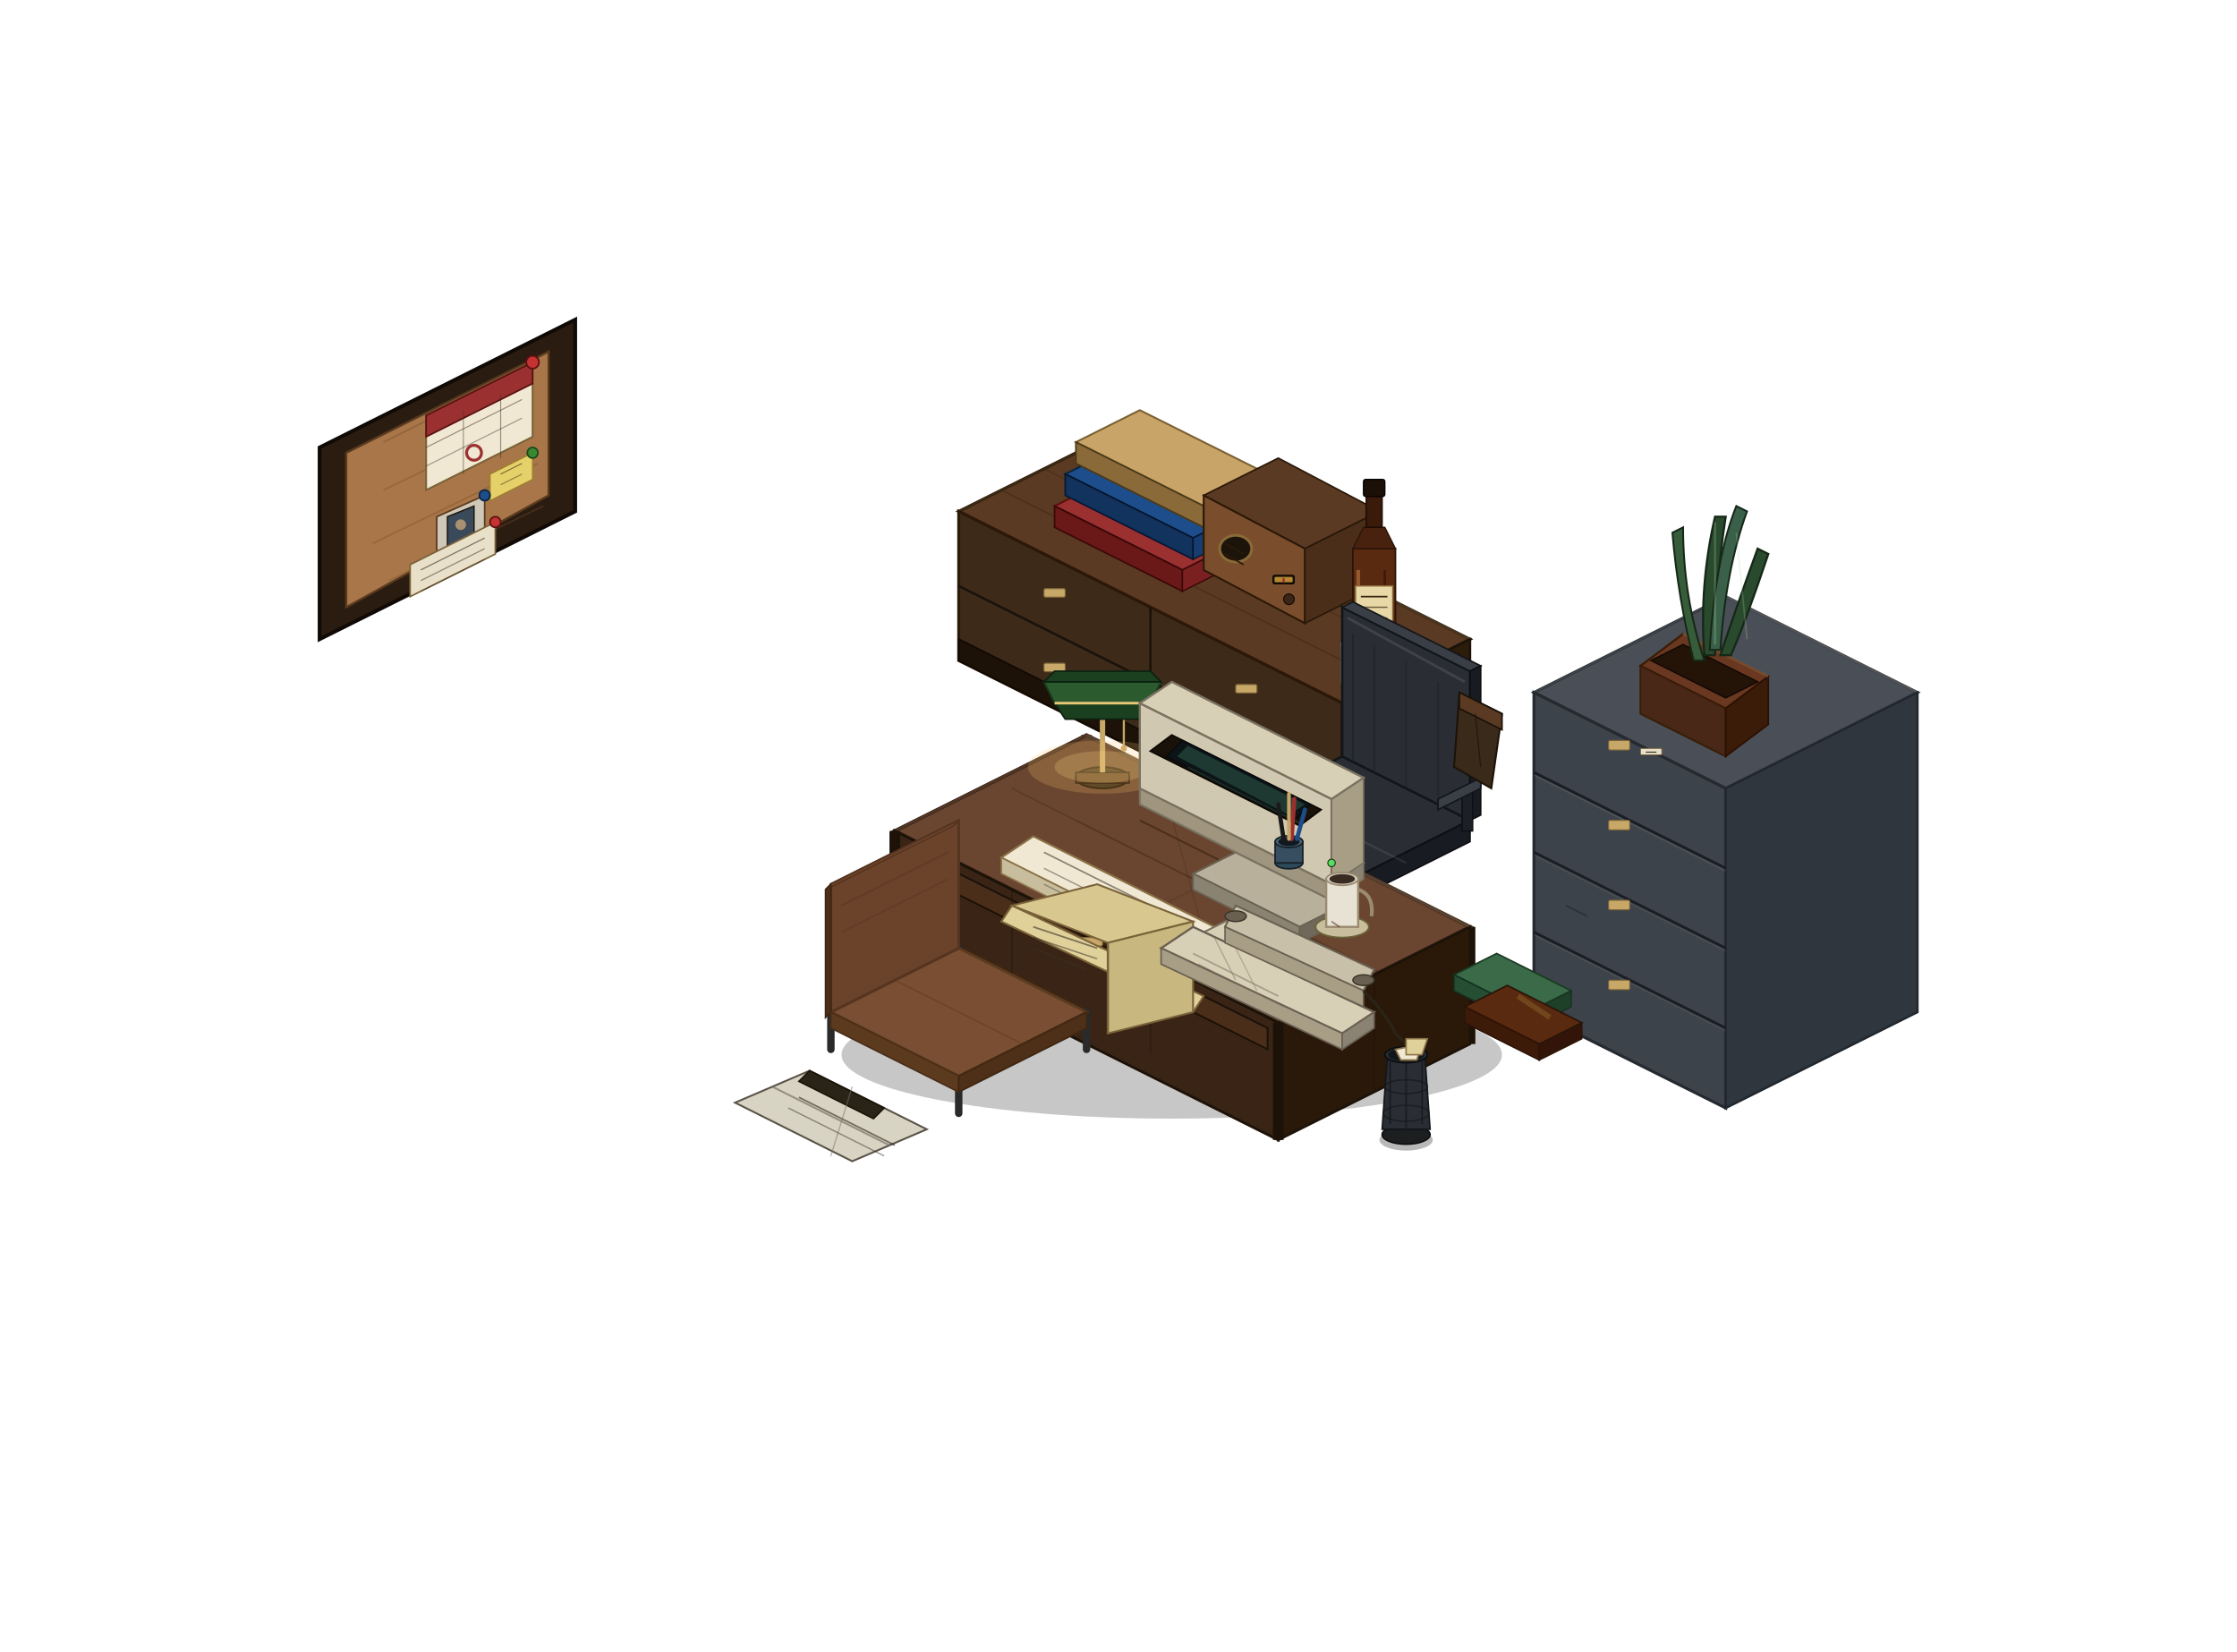
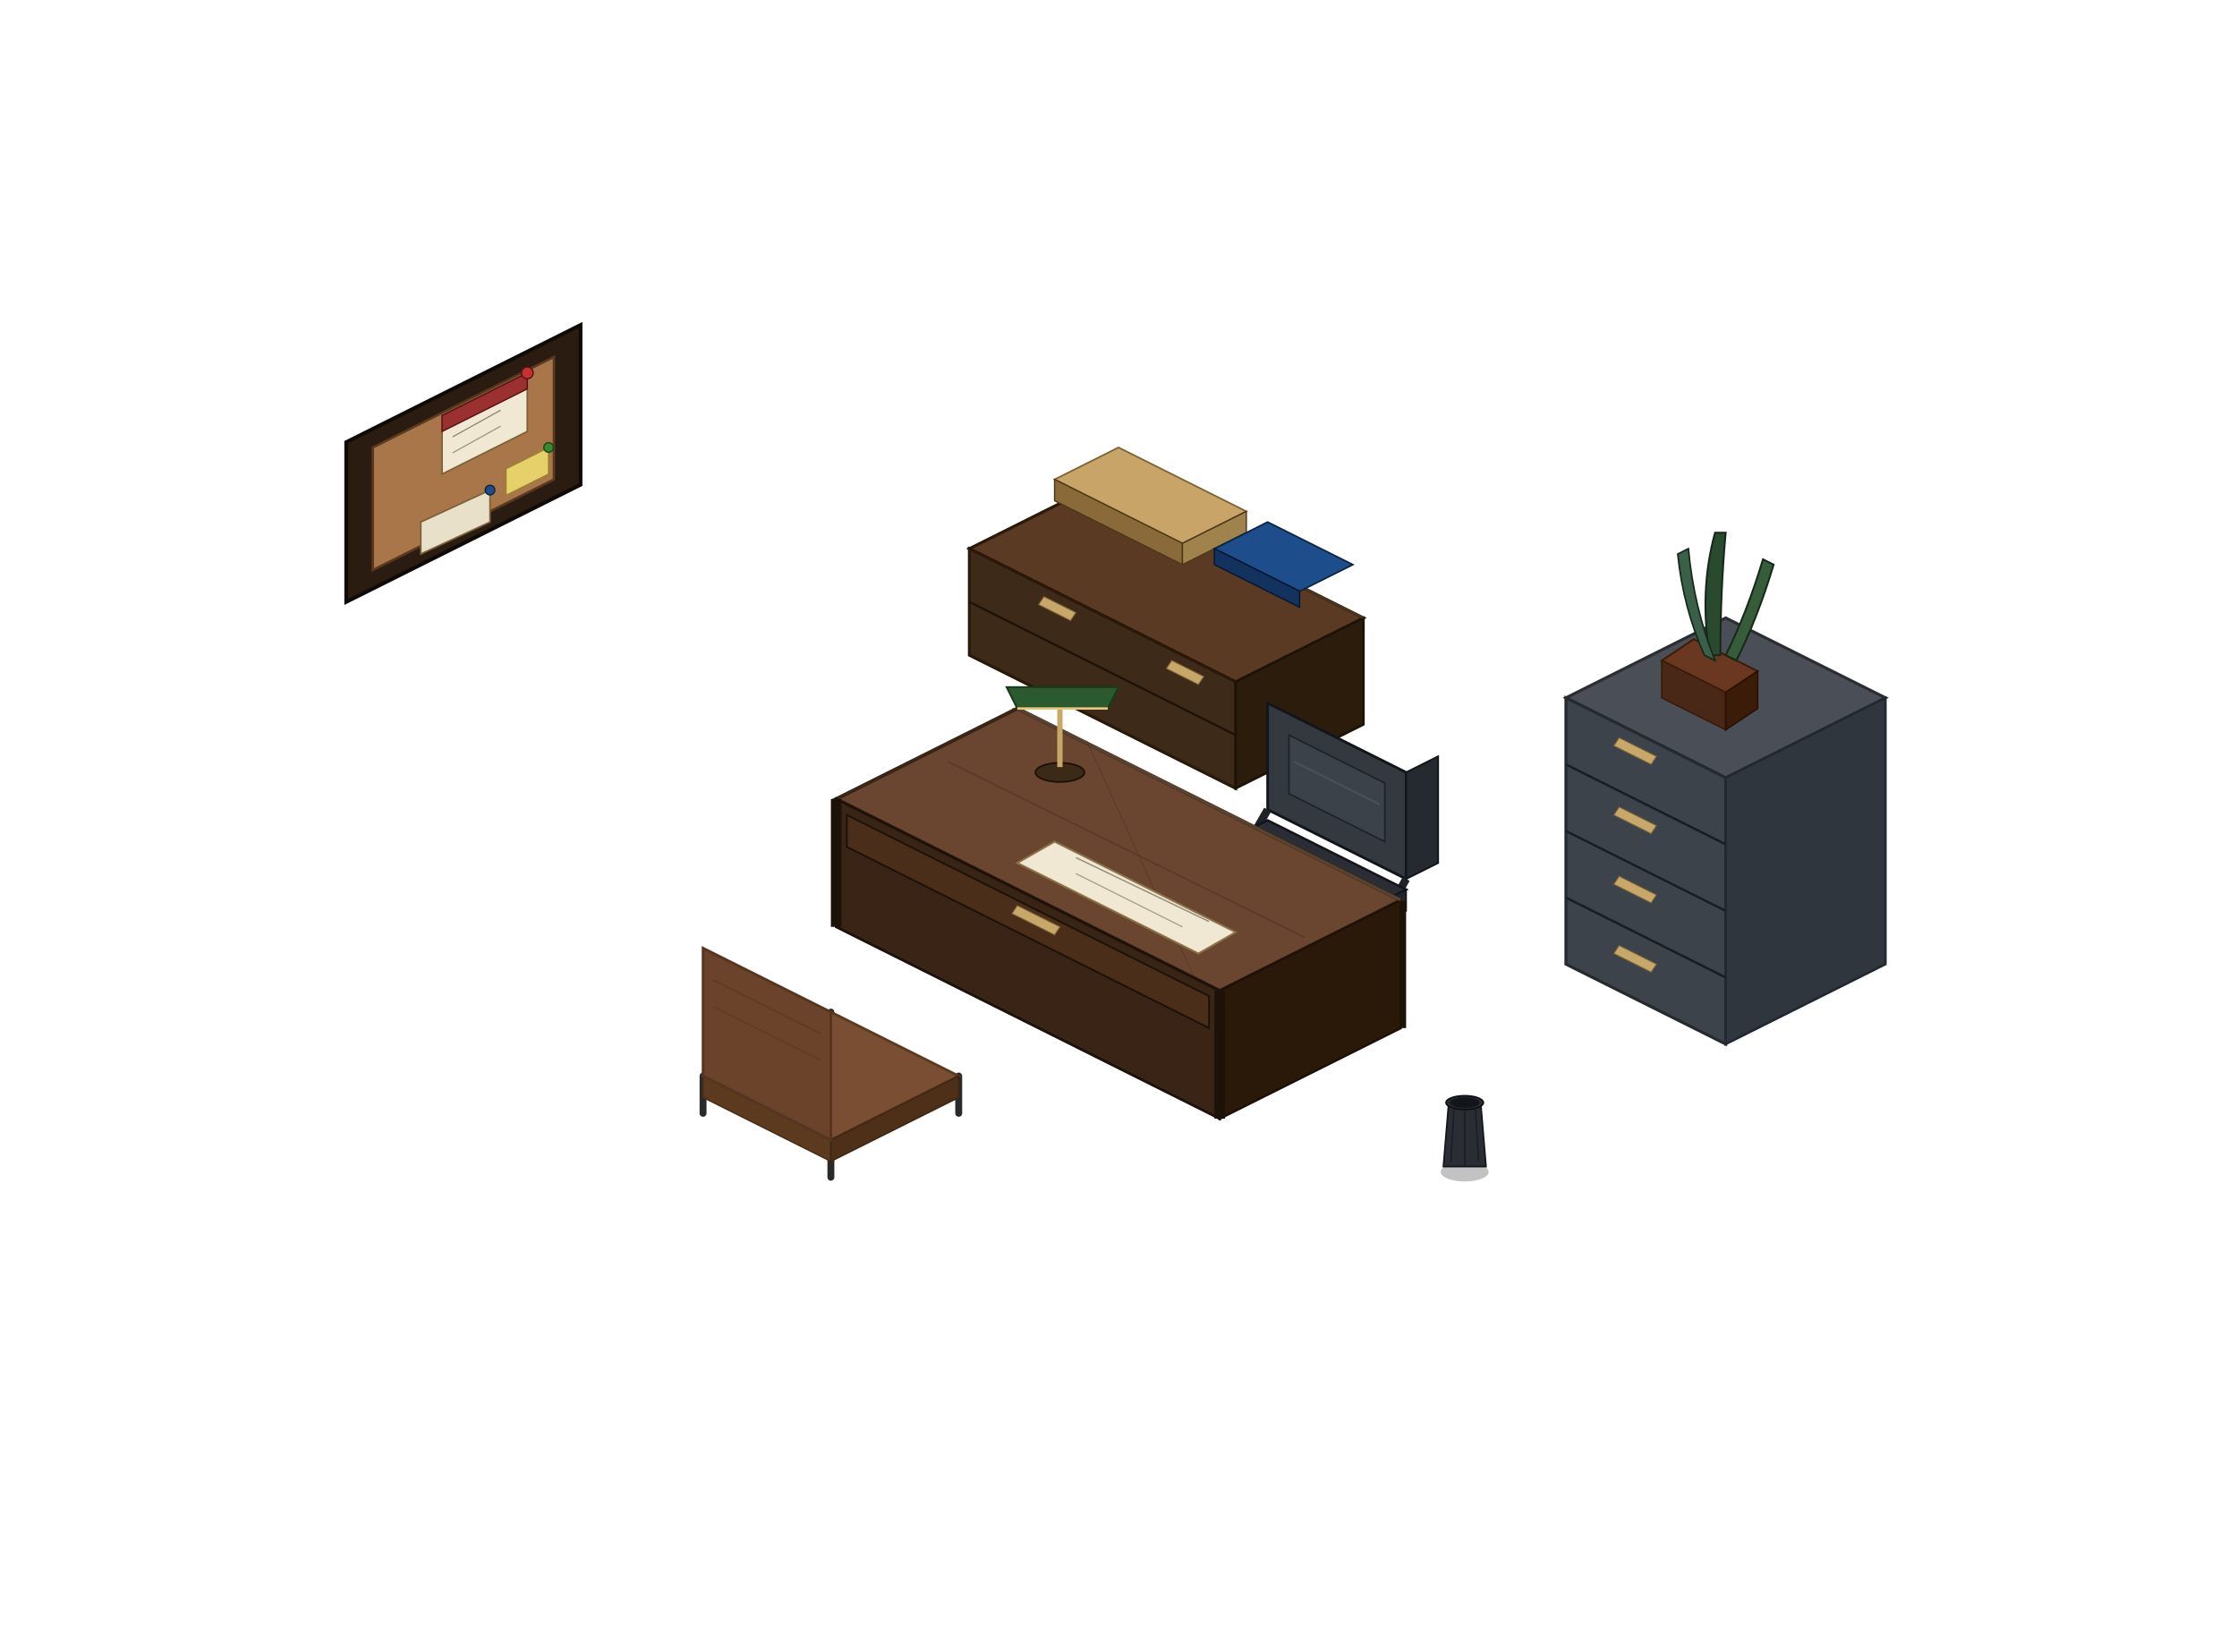
<svg xmlns="http://www.w3.org/2000/svg" viewBox="20 0 420 310">
-   <polygon points="128,60 80,84 80,120 128,96" fill="#2a1c10" stroke="#100a06" stroke-width="0.7" />
-   <polygon points="123,66 85,85 85,114 123,93" fill="#a87648" stroke="#5a3a1e" stroke-width="0.4" />
-   <line x1="116" y1="71" x2="92" y2="83" stroke="#7a4f2a" stroke-width="0.3" opacity="0.45" />
-   <line x1="119" y1="79" x2="92" y2="92" stroke="#7a4f2a" stroke-width="0.3" opacity="0.4" />
-   <line x1="121" y1="87" x2="90" y2="102" stroke="#7a4f2a" stroke-width="0.3" opacity="0.4" />
-   <line x1="122" y1="95" x2="93" y2="109" stroke="#7a4f2a" stroke-width="0.3" opacity="0.35" />
-   <polygon points="120,68 100,78 100,92 120,82" fill="#f0e8d2" stroke="#7a6238" stroke-width="0.35" />
-   <polygon points="120,68 100,78 100,82 120,72" fill="#9a3030" stroke="#5a1010" stroke-width="0.3" />
-   <line x1="114" y1="74" x2="114" y2="86" stroke="#3a3026" stroke-width="0.2" opacity="0.5" />
-   <line x1="107" y1="77" x2="107" y2="89" stroke="#3a3026" stroke-width="0.2" opacity="0.45" />
-   <line x1="118" y1="75" x2="100" y2="84" stroke="#3a3026" stroke-width="0.2" opacity="0.5" />
-   <line x1="118" y1="78.5" x2="100" y2="87.5" stroke="#3a3026" stroke-width="0.2" opacity="0.45" />
-   <circle cx="109" cy="85" r="1.4" fill="none" stroke="#9a3030" stroke-width="0.55" />
-   <polygon points="120,85 112,89 112,94 120,90" fill="#e6d069" stroke="#9a8030" stroke-width="0.25" />
-   <line x1="118" y1="87" x2="114" y2="89" stroke="#3a2c10" stroke-width="0.2" opacity="0.6" />
-   <line x1="118" y1="89" x2="114" y2="91" stroke="#3a2c10" stroke-width="0.2" opacity="0.5" />
-   <polygon points="111,93 102,97 102,107 111,103" fill="#cfc8b8" stroke="#5a3a1e" stroke-width="0.3" />
-   <polygon points="109,95 104,97 104,105 109,103" fill="#3a4a5a" stroke="#1c140a" stroke-width="0.25" />
-   <circle cx="106.5" cy="98.5" r="1.0" fill="#a89070" />
-   <polygon points="113,98 97,106 97,112 113,104" fill="#e8e0c8" stroke="#7a6238" stroke-width="0.3" />
-   <line x1="111" y1="101" x2="99" y2="107" stroke="#3a3026" stroke-width="0.22" opacity="0.6" />
-   <line x1="111" y1="103" x2="99" y2="109" stroke="#3a3026" stroke-width="0.22" opacity="0.5" />
-   <line x1="111" y1="105" x2="99" y2="111" stroke="#3a3026" stroke-width="0.22" opacity="0.45" />
-   <circle cx="120" cy="68" r="1.2" fill="#c43232" stroke="#5a1010" stroke-width="0.3" />
-   <circle cx="120" cy="85" r="1.0" fill="#3a8830" stroke="#1a4818" stroke-width="0.3" />
-   <circle cx="111" cy="93" r="1.0" fill="#1d4d8a" stroke="#0a2440" stroke-width="0.3" />
-   <circle cx="113" cy="98" r="1.0" fill="#c43232" stroke="#5a1010" stroke-width="0.3" />
-   <polygon points="224,84 296,120 272,132 200,96" fill="#5a3a22" stroke="#2a1808" stroke-width="0.55" />
-   <line x1="224" y1="84" x2="296" y2="120" stroke="rgba(255,228,180,0.14)" stroke-width="0.5" />
-   <line x1="224" y1="84" x2="200" y2="96" stroke="rgba(255,228,180,0.08)" stroke-width="0.4" />
-   <line x1="208" y1="92" x2="280" y2="128" stroke="#2a1808" stroke-width="0.3" opacity="0.3" />
-   <line x1="216" y1="88" x2="288" y2="124" stroke="#2a1808" stroke-width="0.25" opacity="0.25" />
-   <polygon points="200,96 272,132 272,160 200,124" fill="#3e2a18" stroke="#2a1808" stroke-width="0.55" />
-   <polygon points="272,132 296,120 296,148 272,160" fill="#2c1c0c" stroke="#1c1208" stroke-width="0.45" />
-   <line x1="236" y1="114" x2="236" y2="142" stroke="#1c1208" stroke-width="0.45" />
-   <line x1="200" y1="110" x2="272" y2="146" stroke="#1c1208" stroke-width="0.45" />
-   <rect x="216" y="110.5" width="4" height="1.6" rx="0.3" fill="#c8a868" stroke="#7a6238" stroke-width="0.2" />
-   <rect x="252" y="128.5" width="4" height="1.6" rx="0.3" fill="#c8a868" stroke="#7a6238" stroke-width="0.2" />
-   <rect x="216" y="124.5" width="4" height="1.6" rx="0.3" fill="#c8a868" stroke="#7a6238" stroke-width="0.2" />
-   <rect x="252" y="142.5" width="4" height="1.6" rx="0.3" fill="#c8a868" stroke="#7a6238" stroke-width="0.2" />
-   <polygon points="200,120 272,156 272,160 200,124" fill="#1c1208" stroke="#120a04" stroke-width="0.35" />
-   <polygon points="230,89 254,101 242,107 218,95" fill="#9a3030" stroke="#5a1010" stroke-width="0.35" />
-   <polygon points="218,95 242,107 242,111 218,99" fill="#6a1818" stroke="#3a0808" stroke-width="0.3" />
-   <polygon points="242,107 254,101 254,105 242,111" fill="#7a2020" stroke="#3a0808" stroke-width="0.25" />
-   <line x1="230" y1="89" x2="254" y2="101" stroke="rgba(255,220,200,0.15)" stroke-width="0.4" />
-   <polygon points="232,83 256,95 244,101 220,89" fill="#1d4d8a" stroke="#0a2440" stroke-width="0.35" />
-   <polygon points="220,89 244,101 244,105 220,93" fill="#12335e" stroke="#061630" stroke-width="0.3" />
-   <polygon points="244,101 256,95 256,99 244,105" fill="#163d70" stroke="#061630" stroke-width="0.25" />
-   <polygon points="234,77 258,89 246,95 222,83" fill="#c8a468" stroke="#7a6030" stroke-width="0.35" />
-   <polygon points="222,83 246,95 246,99 222,87" fill="#8a6a38" stroke="#4a3818" stroke-width="0.3" />
-   <polygon points="246,95 258,89 258,93 246,99" fill="#a0824c" stroke="#4a3818" stroke-width="0.25" />
-   <polygon points="260,86 279,96 265,103 246,93" fill="#5a3a22" stroke="#2a1808" stroke-width="0.3" />
-   <polygon points="246,93 265,103 265,117 246,107" fill="#7a4e2c" stroke="#2a1808" stroke-width="0.35" />
-   <polygon points="265,103 279,96 279,110 265,117" fill="#4a2e1a" stroke="#2a1808" stroke-width="0.3" />
-   <ellipse cx="252" cy="103" rx="3" ry="2.5" fill="#1c140a" stroke="#8a6a38" stroke-width="0.5" />
-   <line x1="250" y1="102" x2="253.5" y2="104" stroke="#2a1808" stroke-width="0.3" />
-   <line x1="250" y1="104" x2="253.5" y2="106" stroke="#2a1808" stroke-width="0.3" />
-   <rect x="259" y="108" width="4" height="1.6" rx="0.3" fill="#1a1408" stroke="#0a0604" stroke-width="0.2" />
-   <rect x="259.3" y="108.3" width="3.4" height="1" rx="0.2" fill="#e8b040" opacity="0.75" />
-   <line x1="261" y1="108.5" x2="261" y2="109.4" stroke="#9a3030" stroke-width="0.4" />
-   <circle cx="262" cy="112.5" r="1" fill="#3a2618" stroke="#140a04" stroke-width="0.2" />
-   <ellipse cx="278" cy="123" rx="4" ry="2" fill="#3a1a08" stroke="#1c0c04" stroke-width="0.3" />
-   <polygon points="274,103 282,103 282,123 274,123" fill="#5a2a10" stroke="#2a1408" stroke-width="0.3" />
-   <line x1="275" y1="107" x2="275" y2="121" stroke="rgba(255,180,100,0.35)" stroke-width="0.7" />
-   <line x1="280" y1="107" x2="280" y2="121" stroke="rgba(40,10,4,0.5)" stroke-width="0.5" />
-   <polygon points="274,103 282,103 280,99 276,99" fill="#48220e" stroke="#2a1408" stroke-width="0.25" />
-   <rect x="276.5" y="93" width="3" height="6" fill="#3a1a08" stroke="#1c0c04" stroke-width="0.25" />
-   <rect x="276" y="90" width="4" height="3.2" rx="0.4" fill="#1a1008" stroke="#080402" stroke-width="0.25" />
-   <polygon points="274.5,110 281.5,110 281.5,118 274.5,118" fill="#e8d8a8" stroke="#8a6a38" stroke-width="0.25" />
-   <line x1="275.5" y1="112" x2="280.5" y2="112" stroke="#3a2610" stroke-width="0.3" />
-   <line x1="275.5" y1="114" x2="280.5" y2="114" stroke="#3a2610" stroke-width="0.25" opacity="0.7" />
-   <line x1="275.5" y1="116" x2="280.5" y2="116" stroke="#3a2610" stroke-width="0.25" opacity="0.5" />
-   <ellipse cx="274" cy="128" rx="2.2" ry="1.1" fill="rgba(150,170,180,0.22)" stroke="#5a6068" stroke-width="0.3" />
-   <rect x="271.8" y="121" width="4.4" height="7" fill="rgba(180,195,205,0.18)" stroke="#5a6068" stroke-width="0.3" />
-   <ellipse cx="274" cy="121" rx="2.2" ry="1.1" fill="rgba(200,215,225,0.28)" stroke="#7a8088" stroke-width="0.3" />
-   <ellipse cx="274" cy="124.5" rx="2" ry="1" fill="rgba(180,100,40,0.55)" />
-   <polygon points="344,112 380,130 344,148 308,130" fill="#4a4f57" stroke="#2a2e34" stroke-width="0.55" />
-   <line x1="344" y1="112" x2="380" y2="130" stroke="rgba(255,255,255,0.18)" stroke-width="0.45" />
-   <line x1="344" y1="112" x2="308" y2="130" stroke="rgba(255,255,255,0.1)" stroke-width="0.35" />
-   <polygon points="308,130 344,148 344,208 308,190" fill="#3c434b" stroke="#252a30" stroke-width="0.55" />
-   <polygon points="344,148 380,130 380,190 344,208" fill="#30363e" stroke="#222830" stroke-width="0.45" />
-   <line x1="308" y1="145" x2="344" y2="163" stroke="#1a1e24" stroke-width="0.5" />
-   <line x1="308" y1="160" x2="344" y2="178" stroke="#1a1e24" stroke-width="0.5" />
-   <line x1="308" y1="175" x2="344" y2="193" stroke="#1a1e24" stroke-width="0.5" />
-   <line x1="308" y1="145.5" x2="344" y2="163.5" stroke="rgba(255,255,255,0.08)" stroke-width="0.3" />
-   <line x1="308" y1="160.5" x2="344" y2="178.5" stroke="rgba(255,255,255,0.06)" stroke-width="0.3" />
-   <line x1="308" y1="175.5" x2="344" y2="193.5" stroke="rgba(255,255,255,0.06)" stroke-width="0.3" />
-   <rect x="322" y="139" width="4" height="1.8" rx="0.3" fill="#c8a868" stroke="#7a6238" stroke-width="0.2" />
-   <rect x="322" y="154" width="4" height="1.8" rx="0.3" fill="#c8a868" stroke="#7a6238" stroke-width="0.2" />
-   <rect x="322" y="169" width="4" height="1.8" rx="0.3" fill="#c8a868" stroke="#7a6238" stroke-width="0.2" />
-   <rect x="322" y="184" width="4" height="1.8" rx="0.3" fill="#c8a868" stroke="#7a6238" stroke-width="0.2" />
-   <rect x="328" y="140.5" width="4" height="1.2" rx="0.2" fill="#e8e0c8" stroke="#7a6238" stroke-width="0.15" />
-   <line x1="329" y1="141.2" x2="331" y2="141.2" stroke="#3a3026" stroke-width="0.2" />
-   <line x1="314" y1="170" x2="318" y2="172" stroke="#1a1e24" stroke-width="0.3" opacity="0.5" />
-   <polygon points="336,119 352,127 344,133 328,125" fill="#6a3820" stroke="#3a1c08" stroke-width="0.4" />
-   <polygon points="328,125 344,133 344,142 328,134" fill="#4a2818" stroke="#3a1c08" stroke-width="0.35" />
-   <polygon points="344,133 352,127 352,136 344,142" fill="#3a1c08" stroke="#2a1004" stroke-width="0.3" />
-   <line x1="336" y1="119" x2="352" y2="127" stroke="rgba(255,180,120,0.3)" stroke-width="0.45" />
-   <polygon points="336,121 350,128 344,131 330,124" fill="#241408" stroke="#140a04" stroke-width="0.3" />
-   <path d="M 340 123 Q 339 110 342 97 L 344 97 Q 342 110 342 123 Z" fill="#2a4a2e" stroke="#162818" stroke-width="0.4" />
-   <path d="M 338 124 Q 335 112 334 100 L 336 99 Q 336 112 340 124 Z" fill="#365c3a" stroke="#162818" stroke-width="0.35" />
-   <path d="M 343 123 Q 346 114 350 103 L 352 104 Q 348 116 345 123 Z" fill="#2a4a2e" stroke="#162818" stroke-width="0.4" />
-   <path d="M 341 122 Q 342 105 346 95 L 348 96 Q 344 107 343 122 Z" fill="#3a604a" stroke="#162818" stroke-width="0.35" />
-   <line x1="342" y1="98" x2="342" y2="121" stroke="rgba(180,220,170,0.28)" stroke-width="0.35" />
-   <line x1="346" y1="100" x2="348" y2="120" stroke="rgba(180,220,170,0.22)" stroke-width="0.3" />
-   <ellipse cx="272" cy="173" rx="15" ry="5" fill="rgba(0,0,0,0.28)" />
-   <ellipse cx="272" cy="172" rx="3.2" ry="1.6" fill="#1e2228" stroke="#0c0e12" stroke-width="0.35" />
-   <polygon points="270,171 274,173 283,177 281,175" fill="#2a2e34" stroke="#12161a" stroke-width="0.3" />
-   <polygon points="274,172 274,174 273,181 271,180" fill="#2a2e34" stroke="#12161a" stroke-width="0.3" />
-   <polygon points="274,171 275,173 282,179 280,177" fill="#2a2e34" stroke="#12161a" stroke-width="0.3" />
-   <polygon points="270,172 272,174 264,179 263,177" fill="#2a2e34" stroke="#12161a" stroke-width="0.3" />
-   <polygon points="269,171 271,173 262,175 261,173" fill="#2a2e34" stroke="#12161a" stroke-width="0.3" />
-   <ellipse cx="282" cy="176" rx="1.6" ry="0.9" fill="#14181c" stroke="#080a0c" stroke-width="0.25" />
-   <ellipse cx="272" cy="181" rx="1.6" ry="0.9" fill="#14181c" stroke="#080a0c" stroke-width="0.25" />
-   <ellipse cx="281" cy="179" rx="1.6" ry="0.9" fill="#14181c" stroke="#080a0c" stroke-width="0.25" />
-   <ellipse cx="263" cy="179" rx="1.6" ry="0.9" fill="#14181c" stroke="#080a0c" stroke-width="0.25" />
-   <ellipse cx="262" cy="174" rx="1.6" ry="0.9" fill="#14181c" stroke="#080a0c" stroke-width="0.25" />
-   <rect x="270.5" y="156" width="3" height="16" fill="#2a2e34" stroke="#12161a" stroke-width="0.3" />
-   <rect x="270.5" y="156" width="3" height="3" fill="#3a3e46" stroke="#12161a" stroke-width="0.25" />
-   <polygon points="248,154 296,154 296,158 248,158" opacity="0" />
-   <polygon points="272,142 296,154 272,166 248,154" fill="#2a2e34" stroke="#12161a" stroke-width="0.45" />
-   <polygon points="248,154 272,166 272,170 248,158" fill="#1c2026" stroke="#0c0e12" stroke-width="0.35" />
-   <polygon points="272,166 296,154 296,158 272,170" fill="#181c22" stroke="#0c0e12" stroke-width="0.3" />
-   <line x1="260" y1="150" x2="284" y2="162" stroke="rgba(255,255,255,0.08)" stroke-width="0.4" />
-   <polygon points="272,114 296,126 296,154 272,142" fill="#2a2e34" stroke="#12161a" stroke-width="0.45" />
-   <polygon points="272,114 296,126 298,125 274,113" fill="#3a3e46" stroke="#12161a" stroke-width="0.3" />
-   <polygon points="296,126 298,125 298,153 296,154" fill="#181c22" stroke="#0c0e12" stroke-width="0.3" />
-   <line x1="274" y1="119" x2="274" y2="143" stroke="#181c22" stroke-width="0.3" opacity="0.55" />
-   <line x1="278" y1="121" x2="278" y2="145" stroke="#181c22" stroke-width="0.3" opacity="0.5" />
-   <line x1="284" y1="124" x2="284" y2="148" stroke="#181c22" stroke-width="0.3" opacity="0.45" />
-   <line x1="290" y1="128" x2="290" y2="152" stroke="#181c22" stroke-width="0.3" opacity="0.4" />
-   <line x1="273" y1="116" x2="295" y2="128" stroke="rgba(255,255,255,0.1)" stroke-width="0.5" />
-   <rect x="247.5" y="148" width="2" height="8" fill="#1c2026" stroke="#0c0e12" stroke-width="0.25" />
-   <polygon points="246,146 254,150 254,152 246,148" fill="#3a3e46" stroke="#12161a" stroke-width="0.3" />
-   <rect x="294.5" y="148" width="2" height="8" fill="#1c2026" stroke="#0c0e12" stroke-width="0.25" />
-   <polygon points="290,150 298,146 298,148 290,152" fill="#3a3e46" stroke="#12161a" stroke-width="0.3" />
-   <polygon points="294,130 302,134 300,148 293,144" fill="#3a2a1a" stroke="#1c1208" stroke-width="0.35" />
-   <polygon points="294,130 302,134 302,137 294,133" fill="#5a3a22" stroke="#1c1208" stroke-width="0.3" />
-   <line x1="297" y1="134" x2="298" y2="144" stroke="#1c1208" stroke-width="0.25" opacity="0.7" />
-   <ellipse cx="240" cy="198" rx="62" ry="12" fill="rgba(0,0,0,0.22)" />
-   <line x1="224" y1="138" x2="224" y2="160" stroke="#1c1208" stroke-width="2" />
-   <line x1="296" y1="174" x2="296" y2="196" stroke="#1c1208" stroke-width="2" />
-   <polygon points="188,156 260,192 260,196 188,160" fill="#2a1808" stroke="#1c1208" stroke-width="0.5" />
-   <polygon points="296,174 260,192 260,196 296,178" fill="#2c1a0a" stroke="#1c1208" stroke-width="0.45" />
-   <polygon points="224,138 296,174 260,192 188,156" fill="#6a4630" stroke="#3a2416" stroke-width="0.7" />
-   <line x1="224" y1="138" x2="296" y2="174" stroke="rgba(255,228,180,0.16)" stroke-width="0.55" />
-   <line x1="224" y1="138" x2="188" y2="156" stroke="rgba(255,228,180,0.1)" stroke-width="0.45" />
-   <line x1="210" y1="148" x2="282" y2="184" stroke="#3a2416" stroke-width="0.3" opacity="0.35" />
-   <line x1="222" y1="154" x2="268" y2="177" stroke="#3a2416" stroke-width="0.25" opacity="0.3" />
-   <line x1="238" y1="146" x2="250" y2="190" stroke="#3a2416" stroke-width="0.25" opacity="0.25" />
-   <line x1="262" y1="158" x2="226" y2="176" stroke="#3a2416" stroke-width="0.25" opacity="0.25" />
-   <line x1="234" y1="154" x2="250" y2="162" stroke="#2a1808" stroke-width="0.35" opacity="0.5" />
-   <ellipse cx="262" cy="168" rx="3.5" ry="1.5" fill="none" stroke="#2a1808" stroke-width="0.35" opacity="0.4" />
-   <polygon points="188,156 260,192 260,214 188,178" fill="#3a2416" stroke="#1c1208" stroke-width="0.5" />
-   <polygon points="190,159 258,193 258,197 190,163" fill="#4a2e1a" stroke="#1c1208" stroke-width="0.35" />
-   <rect x="222" y="176" width="5" height="1.6" rx="0.3" fill="#c8a868" stroke="#7a6238" stroke-width="0.2" />
-   <line x1="210" y1="167" x2="210" y2="185" stroke="#1c1208" stroke-width="0.3" opacity="0.4" />
-   <line x1="236" y1="180" x2="236" y2="198" stroke="#1c1208" stroke-width="0.3" opacity="0.35" />
-   <polygon points="296,174 260,192 260,214 296,196" fill="#2a1808" stroke="#1c1208" stroke-width="0.45" />
-   <line x1="278" y1="183" x2="278" y2="205" stroke="#1c1208" stroke-width="0.3" opacity="0.4" />
-   <line x1="188" y1="156" x2="188" y2="178" stroke="#1c1208" stroke-width="2" />
-   <line x1="260" y1="192" x2="260" y2="214" stroke="#1c1208" stroke-width="2" />
-   <ellipse cx="227" cy="146" rx="5" ry="2" fill="#3a2a16" stroke="#1a0e04" stroke-width="0.35" />
-   <polygon points="222,145 232,145 232,147 222,147" fill="#5a3a20" stroke="#1a0e04" stroke-width="0.25" />
-   <line x1="227" y1="145" x2="227" y2="131" stroke="#c8a868" stroke-width="1" />
-   <line x1="231" y1="133" x2="231" y2="140" stroke="#c8a868" stroke-width="0.4" />
-   <circle cx="231" cy="140.5" r="0.6" fill="#c8a868" />
-   <polygon points="216,128 238,128 236,132 218,132" fill="#2a5a2e" stroke="#183a1a" stroke-width="0.35" />
-   <polygon points="218,132 236,132 234,135 220,135" fill="#1a4020" stroke="#0c2010" stroke-width="0.3" />
-   <polygon points="216,128 238,128 236,126 218,126" fill="#1a4020" stroke="#0c2010" stroke-width="0.3" />
-   <line x1="218" y1="132" x2="236" y2="132" stroke="#e8c878" stroke-width="0.5" />
-   <ellipse cx="227" cy="144" rx="14" ry="5" fill="rgba(255,200,110,0.2)" />
-   <ellipse cx="227" cy="144" rx="9" ry="3" fill="rgba(255,220,140,0.22)" />
-   <polygon points="214,157 248,174 242,178 208,161" fill="#f0e8d2" stroke="#8a7248" stroke-width="0.35" />
-   <polygon points="208,161 242,178 242,181 208,164" fill="#c8bd9c" stroke="#8a7248" stroke-width="0.28" />
-   <polygon points="242,178 248,174 248,177 242,181" fill="#b0a580" stroke="#8a7248" stroke-width="0.25" />
-   <line x1="216" y1="160" x2="244" y2="174" stroke="#3a3026" stroke-width="0.3" opacity="0.55" />
-   <line x1="216" y1="163" x2="244" y2="177" stroke="#3a3026" stroke-width="0.25" opacity="0.45" />
-   <line x1="216" y1="166" x2="238" y2="177" stroke="#3a3026" stroke-width="0.25" opacity="0.4" />
-   <polygon points="252,160 272,170 264,174 244,164" fill="#b8b09a" stroke="#6a6252" stroke-width="0.35" />
-   <polygon points="244,164 264,174 264,177 244,167" fill="#8a8272" stroke="#6a6252" stroke-width="0.3" />
-   <polygon points="264,174 272,170 272,173 264,177" fill="#70685a" stroke="#6a6252" stroke-width="0.28" />
-   <polygon points="240,144 276,162 270,166 234,148" fill="#c8c0a8" stroke="#7a7260" stroke-width="0.4" />
-   <polygon points="234,148 270,166 270,169 234,151" fill="#a09680" stroke="#7a7260" stroke-width="0.35" />
-   <polygon points="270,166 276,162 276,165 270,169" fill="#8a8272" stroke="#7a7260" stroke-width="0.3" />
-   <polygon points="234,148 270,166 270,150 234,132" fill="#d0c8b0" stroke="#7a7260" stroke-width="0.4" />
-   <polygon points="270,166 270,150 276,146 276,162" fill="#a89e86" stroke="#7a7260" stroke-width="0.3" />
-   <polygon points="240,128 276,146 270,150 234,132" fill="#d8d0b6" stroke="#7a7260" stroke-width="0.4" />
-   <polygon points="240,138 268,152 264,155 236,141" fill="#1a1208" stroke="#0c0804" stroke-width="0.35" />
-   <polygon points="242,139 266,151 263,154 239,142" fill="#0c1418" stroke="#050a0c" stroke-width="0.25" />
-   <polygon points="243,140 265,151 262,153 241,142" fill="rgba(60,120,90,0.38)" />
-   <line x1="243" y1="144" x2="264" y2="154.5" stroke="rgba(120,220,180,0.18)" stroke-width="0.25" />
-   <line x1="243" y1="147" x2="264" y2="157.5" stroke="rgba(120,220,180,0.1)" stroke-width="0.2" />
-   <circle cx="270" cy="162" r="0.7" fill="#5ae060" stroke="#1a3a1a" stroke-width="0.2" />
-   <line x1="244" y1="156" x2="262" y2="165" stroke="#7a7260" stroke-width="0.3" opacity="0.5" />
-   <polygon points="252,172 276,184 268,188 244,176" fill="#d8d0b6" stroke="#7a7260" stroke-width="0.35" />
-   <polygon points="244,176 268,188 268,190 244,178" fill="#a89e86" stroke="#7a7260" stroke-width="0.28" />
-   <polygon points="268,188 276,184 276,186 268,190" fill="#8a8272" stroke="#7a7260" stroke-width="0.25" />
-   <line x1="248" y1="176" x2="272" y2="188" stroke="#7a7260" stroke-width="0.3" opacity="0.55" />
-   <line x1="250" y1="178" x2="270" y2="188" stroke="#7a7260" stroke-width="0.25" opacity="0.5" />
-   <line x1="252" y1="180" x2="268" y2="188" stroke="#7a7260" stroke-width="0.25" opacity="0.45" />
-   <line x1="254" y1="182" x2="266" y2="188" stroke="#7a7260" stroke-width="0.22" opacity="0.4" />
-   <line x1="256" y1="184" x2="268" y2="190" stroke="#7a7260" stroke-width="0.35" opacity="0.55" />
-   <polygon points="210,170 246,187 244,190 208,173" fill="#e0d19a" stroke="#7a6238" stroke-width="0.35" />
-   <polygon points="210,170 228,177 244,173 226,166" fill="#d8c890" stroke="#7a6238" stroke-width="0.35" />
-   <polygon points="228,177 244,173 244,190 228,194" fill="#c8b880" stroke="#7a6238" stroke-width="0.35" />
-   <line x1="228" y1="177" x2="228" y2="194" stroke="#7a6238" stroke-width="0.4" />
-   <line x1="214" y1="174" x2="226" y2="178" stroke="#3a3026" stroke-width="0.3" opacity="0.6" />
-   <line x1="214" y1="176" x2="226" y2="180" stroke="#3a3026" stroke-width="0.25" opacity="0.55" />
-   <line x1="214" y1="178" x2="224" y2="182" stroke="#3a3026" stroke-width="0.25" opacity="0.5" />
-   <ellipse cx="272" cy="174" rx="5" ry="2" fill="#c8bd9c" stroke="#6a6238" stroke-width="0.3" />
-   <rect x="269" y="165" width="6" height="9" fill="#e8e2d4" stroke="#9a8a70" stroke-width="0.4" />
-   <ellipse cx="272" cy="165" rx="3" ry="1.2" fill="#d8d0c0" stroke="#9a8a70" stroke-width="0.3" />
-   <ellipse cx="272" cy="165" rx="2.4" ry="0.9" fill="rgba(30,15,6,0.85)" />
-   <path d="M 275,167 Q 278,168 277.5,172" fill="none" stroke="#9a8a70" stroke-width="0.7" />
-   <line x1="270" y1="173" x2="271.5" y2="174" stroke="#4a2a10" stroke-width="0.3" opacity="0.55" />
-   <ellipse cx="262" cy="162" rx="2.6" ry="1.1" fill="#2c4a5a" stroke="#162028" stroke-width="0.3" />
-   <rect x="259.4" y="158" width="5.2" height="4" fill="#364e60" stroke="#162028" stroke-width="0.3" />
-   <ellipse cx="262" cy="158" rx="2.6" ry="1.1" fill="#4a6474" stroke="#162028" stroke-width="0.3" />
-   <ellipse cx="262" cy="158" rx="2.0" ry="0.85" fill="#111820" />
-   <line x1="261" y1="157.5" x2="260" y2="151" stroke="#1a1a1a" stroke-width="0.8" stroke-linecap="round" />
-   <line x1="262.5" y1="157.5" x2="263" y2="150" stroke="#9a3030" stroke-width="0.8" stroke-linecap="round" />
-   <line x1="263.5" y1="157.5" x2="265" y2="152" stroke="#1d4d8a" stroke-width="0.8" stroke-linecap="round" />
-   <line x1="262" y1="157.5" x2="262" y2="149" stroke="#c8a868" stroke-width="0.7" stroke-linecap="round" />
-   <polygon points="244,174 278,190 272,194 238,178" fill="#d8d0b6" stroke="#6a6052" stroke-width="0.4" />
-   <polygon points="238,178 272,194 272,197 238,181" fill="#a89e86" stroke="#6a6052" stroke-width="0.3" />
-   <polygon points="272,194 278,190 278,193 272,197" fill="#8a8272" stroke="#6a6052" stroke-width="0.3" />
-   <line x1="244" y1="179" x2="260" y2="187" stroke="#7a7260" stroke-width="0.3" opacity="0.55" />
-   <line x1="245" y1="181" x2="261" y2="189" stroke="#7a7260" stroke-width="0.25" opacity="0.45" />
-   <line x1="248" y1="176" x2="252" y2="184" stroke="#7a7260" stroke-width="0.25" opacity="0.45" />
-   <line x1="252" y1="178" x2="256" y2="186" stroke="#7a7260" stroke-width="0.25" opacity="0.4" />
-   <polygon points="252,170 278,182 276,186 250,174" fill="#c8c0a8" stroke="#6a6052" stroke-width="0.35" />
-   <polygon points="250,174 276,186 276,189 250,177" fill="#a89e86" stroke="#6a6052" stroke-width="0.28" />
-   <ellipse cx="252" cy="172" rx="2" ry="1" fill="#6a6052" stroke="#3a3428" stroke-width="0.25" />
-   <ellipse cx="276" cy="184" rx="2" ry="1" fill="#6a6052" stroke="#3a3428" stroke-width="0.25" />
-   <path d="M 276 186 Q 280 190 282 194 Q 284 196 286 198" fill="none" stroke="#2a2418" stroke-width="0.55" />
-   <line x1="176" y1="190" x2="176" y2="197" stroke="#2a2a2a" stroke-width="1.4" stroke-linecap="round" />
-   <line x1="200" y1="202" x2="200" y2="209" stroke="#2a2a2a" stroke-width="1.4" stroke-linecap="round" />
-   <line x1="224" y1="190" x2="224" y2="197" stroke="#2a2a2a" stroke-width="1.4" stroke-linecap="round" />
-   <line x1="200" y1="178" x2="200" y2="185" stroke="#2a2a2a" stroke-width="1.4" stroke-linecap="round" />
-   <polygon points="200,178 224,190 200,202 176,190" fill="#7a4e32" stroke="#5c3a1e" stroke-width="0.5" />
-   <line x1="188" y1="184" x2="212" y2="196" stroke="#5c3a1e" stroke-width="0.3" opacity="0.5" />
-   <polygon points="176,190 200,202 200,205 176,193" fill="#5c3a1e" stroke="#4a2e16" stroke-width="0.3" />
-   <polygon points="200,202 224,190 224,193 200,205" fill="#4e3018" stroke="#3e2612" stroke-width="0.3" />
-   <polygon points="200,178 176,190 176,166 200,154" fill="#6b422a" stroke="#553420" stroke-width="0.5" />
-   <polygon points="200,154 176,166 175,167 199,155" fill="#7a4e32" stroke="#553420" stroke-width="0.3" />
-   <polygon points="176,166 175,167 175,191 176,190" fill="#4e3018" stroke="#3e2612" stroke-width="0.3" />
-   <line x1="198" y1="160" x2="178" y2="170" stroke="#553420" stroke-width="0.35" opacity="0.5" />
-   <line x1="198" y1="165" x2="178" y2="175" stroke="#553420" stroke-width="0.35" opacity="0.4" />
-   <ellipse cx="284" cy="214" rx="5" ry="2" fill="rgba(0,0,0,0.28)" />
-   <ellipse cx="284" cy="213" rx="4.5" ry="1.8" fill="#1c1e20" stroke="#0c0e10" stroke-width="0.3" />
-   <path d="M 279.5 212 L 280.5 198 L 287.5 198 L 288.5 212 Z" fill="#2a2e34" stroke="#12161a" stroke-width="0.3" />
-   <ellipse cx="284" cy="198" rx="4" ry="1.5" fill="#2a2e34" stroke="#0c0e10" stroke-width="0.35" />
-   <ellipse cx="284" cy="198" rx="3.4" ry="1.2" fill="#12161a" />
-   <line x1="281" y1="199" x2="281" y2="211" stroke="#14181c" stroke-width="0.35" opacity="0.75" />
-   <line x1="284" y1="199.5" x2="284" y2="212" stroke="#14181c" stroke-width="0.35" opacity="0.7" />
-   <line x1="287" y1="199" x2="287" y2="211" stroke="#14181c" stroke-width="0.35" opacity="0.7" />
-   <ellipse cx="284" cy="204" rx="4" ry="1.3" fill="none" stroke="#14181c" stroke-width="0.3" opacity="0.7" />
-   <ellipse cx="284" cy="209" rx="4.3" ry="1.5" fill="none" stroke="#14181c" stroke-width="0.3" opacity="0.65" />
-   <polygon points="282,197 287,196 286,199 283,199" fill="#f0e8d2" stroke="#8a7248" stroke-width="0.3" />
-   <polygon points="284,195 288,195 287,198 284,198" fill="#e0d19a" stroke="#8a7248" stroke-width="0.28" />
-   <polygon points="301,179 315,186 307,190 293,183" fill="#3a6a48" stroke="#1a3a22" stroke-width="0.3" />
-   <polygon points="293,183 307,190 307,193 293,186" fill="#254e32" stroke="#143220" stroke-width="0.28" />
-   <polygon points="307,190 315,186 315,189 307,193" fill="#1e4028" stroke="#143220" stroke-width="0.25" />
-   <polygon points="303,185 317,192 309,196 295,189" fill="#5a2a10" stroke="#2a1408" stroke-width="0.3" />
-   <polygon points="295,189 309,196 309,199 295,192" fill="#3e1a08" stroke="#2a1408" stroke-width="0.28" />
-   <polygon points="309,196 317,192 317,195 309,199" fill="#321408" stroke="#2a1408" stroke-width="0.25" />
-   <line x1="305" y1="187" x2="311" y2="191" stroke="rgba(200,168,76,0.22)" stroke-width="1" />
-   <polygon points="172,201 194,212 180,218 158,207" fill="#d8d4c4" stroke="#5a5248" stroke-width="0.35" />
-   <line x1="165" y1="204" x2="187" y2="215" stroke="#7a7268" stroke-width="0.35" opacity="0.7" />
-   <polygon points="172,201 186,208 184,210 170,203" fill="#2a2418" stroke="#1a1408" stroke-width="0.3" />
-   <line x1="170" y1="206" x2="188" y2="215" stroke="#2a2418" stroke-width="0.3" opacity="0.6" />
-   <line x1="168" y1="208" x2="186" y2="217" stroke="#2a2418" stroke-width="0.25" opacity="0.45" />
-   <line x1="180" y1="204" x2="176" y2="217" stroke="#7a7268" stroke-width="0.25" opacity="0.5" />
+   <polygon points="129,61 85,83 85,113 129,91" fill="#2a1c10" stroke="#100a06" stroke-width="0.7" />
+   <polygon points="124,67 90,84 90,107 124,90" fill="#a87648" stroke="#5a3a1e" stroke-width="0.45" />
+   <polygon points="119,70 103,78 103,89 119,81" fill="#f0e8d2" stroke="#7a6238" stroke-width="0.3" />
+   <polygon points="119,70 103,78 103,81 119,73" fill="#9a3030" stroke="#5a1010" stroke-width="0.25" />
+   <line x1="114" y1="77" x2="105" y2="82" stroke="#3a3026" stroke-width="0.22" opacity="0.55" />
+   <line x1="114" y1="80" x2="105" y2="85" stroke="#3a3026" stroke-width="0.22" opacity="0.45" />
+   <polygon points="112,92 99,98 99,104 112,98" fill="#e8e0c8" stroke="#7a6238" stroke-width="0.3" />
+   <polygon points="123,84 115,88 115,93 123,89" fill="#e6d069" stroke="#9a8030" stroke-width="0.25" />
+   <circle cx="119" cy="70" r="1.1" fill="#c43232" stroke="#5a1010" stroke-width="0.25" />
+   <circle cx="123" cy="84" r="0.9" fill="#3a8830" stroke="#1a4818" stroke-width="0.25" />
+   <circle cx="112" cy="92" r="0.9" fill="#1d4d8a" stroke="#0a2440" stroke-width="0.25" />
+   <polygon points="226,91 276,116 252,128 202,103" fill="#5a3a22" stroke="#2a1808" stroke-width="0.55" />
+   <polygon points="202,103 252,128 252,148 202,123" fill="#3e2a18" stroke="#2a1808" stroke-width="0.55" />
+   <polygon points="252,128 276,116 276,136 252,148" fill="#2c1c0c" stroke="#1c1208" stroke-width="0.45" />
+   <line x1="226" y1="91" x2="276" y2="116" stroke="rgba(255,228,180,0.14)" stroke-width="0.45" />
+   <line x1="202" y1="113" x2="252" y2="138" stroke="#1c1208" stroke-width="0.4" />
+   <polygon points="216,112 222,115 221,116.5 215,113.5" fill="#c8a868" stroke="#7a6238" stroke-width="0.18" />
+   <polygon points="240,124 246,127 245,128.5 239,125.5" fill="#c8a868" stroke="#7a6238" stroke-width="0.18" />
+   <polygon points="230,84 254,96 242,102 218,90" fill="#c8a468" stroke="#7a6030" stroke-width="0.3" />
+   <polygon points="218,90 242,102 242,106 218,94" fill="#8a6a38" stroke="#4a3818" stroke-width="0.25" />
+   <polygon points="242,102 254,96 254,100 242,106" fill="#a0824c" stroke="#4a3818" stroke-width="0.25" />
+   <polygon points="258,98 274,106 264,111 248,103" fill="#1d4d8a" stroke="#0a2440" stroke-width="0.3" />
+   <polygon points="248,103 264,111 264,114 248,106" fill="#12335e" stroke="#061630" stroke-width="0.25" />
+   <polygon points="344,116 374,131 344,146 314,131" fill="#4a4f57" stroke="#2a2e34" stroke-width="0.55" />
+   <polygon points="314,131 344,146 344,196 314,181" fill="#3c434b" stroke="#252a30" stroke-width="0.55" />
+   <polygon points="344,146 374,131 374,181 344,196" fill="#30363e" stroke="#222830" stroke-width="0.45" />
+   <line x1="314" y1="143.5" x2="344" y2="158.5" stroke="#1a1e24" stroke-width="0.45" />
+   <line x1="314" y1="156" x2="344" y2="171" stroke="#1a1e24" stroke-width="0.45" />
+   <line x1="314" y1="168.5" x2="344" y2="183.5" stroke="#1a1e24" stroke-width="0.45" />
+   <polygon points="324,138.5 331,142 330,143.5 323,140" fill="#c8a868" stroke="#7a6238" stroke-width="0.18" />
+   <polygon points="324,151.5 331,155 330,156.5 323,153" fill="#c8a868" stroke="#7a6238" stroke-width="0.18" />
+   <polygon points="324,164.5 331,168 330,169.5 323,166" fill="#c8a868" stroke="#7a6238" stroke-width="0.18" />
+   <polygon points="324,177.5 331,181 330,182.5 323,179" fill="#c8a868" stroke="#7a6238" stroke-width="0.18" />
+   <polygon points="338,120 350,126 344,130 332,124" fill="#6a3820" stroke="#3a1c08" stroke-width="0.35" />
+   <polygon points="332,124 344,130 344,137 332,131" fill="#4a2818" stroke="#3a1c08" stroke-width="0.3" />
+   <polygon points="344,130 350,126 350,133 344,137" fill="#3a1c08" stroke="#2a1004" stroke-width="0.3" />
+   <path d="M 341 123 Q 339 111 342 100 L 344 100 Q 343 111 343 123 Z" fill="#2a4a2e" stroke="#162818" stroke-width="0.35" />
+   <path d="M 344 123 Q 348 115 351 105 L 353 106 Q 350 116 346 124 Z" fill="#365c3a" stroke="#162818" stroke-width="0.35" />
+   <path d="M 340 123 Q 336 114 335 104 L 337 103 Q 338 114 342 124 Z" fill="#3a604a" stroke="#162818" stroke-width="0.3" />
+   <ellipse cx="258" cy="179" rx="11" ry="3.5" fill="rgba(0,0,0,0.16)" />
+   <polygon points="258,132 284,145 284,165 258,152" fill="#343940" stroke="#12161a" stroke-width="0.5" />
+   <polygon points="284,145 290,142 290,162 284,165" fill="#252a30" stroke="#12161a" stroke-width="0.35" />
+   <polygon points="262,138 280,147 280,158 262,149" fill="#3b424a" stroke="#1d2228" stroke-width="0.3" />
+   <line x1="263" y1="143" x2="279" y2="151" stroke="rgba(255,255,255,0.08)" stroke-width="0.35" />
+   <line x1="258" y1="152" x2="250" y2="166" stroke="#1e2228" stroke-width="1.5" />
+   <line x1="284" y1="165" x2="278" y2="176" stroke="#1e2228" stroke-width="1.5" />
+   <polygon points="258,154 284,167 260,179 234,166" fill="#2a2e34" stroke="#12161a" stroke-width="0.45" />
+   <polygon points="234,166 260,179 260,183 234,170" fill="#1f242a" stroke="#12161a" stroke-width="0.35" />
+   <polygon points="260,179 284,167 284,171 260,183" fill="#20252b" stroke="#12161a" stroke-width="0.3" />
+   <line x1="260" y1="179" x2="260" y2="190" stroke="#1e2228" stroke-width="1.8" />
+   <ellipse cx="260" cy="190" rx="2.8" ry="1.3" fill="#1e2228" stroke="#0c0e12" stroke-width="0.3" />
+   <line x1="260" y1="190" x2="270" y2="194" stroke="#2a2e34" stroke-width="1" />
+   <line x1="260" y1="190" x2="250" y2="194" stroke="#2a2e34" stroke-width="1" />
+   <ellipse cx="270" cy="194" rx="1.3" ry="0.7" fill="#14181c" />
+   <ellipse cx="250" cy="194" rx="1.3" ry="0.7" fill="#14181c" />
+   <line x1="211" y1="133" x2="211" y2="157" stroke="#1c1208" stroke-width="2" />
+   <line x1="283" y1="169" x2="283" y2="193" stroke="#1c1208" stroke-width="2" />
+   <polygon points="211,133 283,169 249,186 177,150" fill="#6a4630" stroke="#3a2416" stroke-width="0.7" />
+   <polygon points="177,150 249,186 249,210 177,174" fill="#3a2416" stroke="#1c1208" stroke-width="0.5" />
+   <polygon points="283,169 249,186 249,210 283,193" fill="#2a1808" stroke="#1c1208" stroke-width="0.45" />
+   <polygon points="179,153 247,187 247,193 179,159" fill="#4a2e1a" stroke="#1c1208" stroke-width="0.35" />
+   <polygon points="211,170 219,174 218,175.5 210,171.5" fill="#c8a868" stroke="#7a6238" stroke-width="0.18" />
+   <line x1="211" y1="133" x2="283" y2="169" stroke="rgba(255,228,180,0.16)" stroke-width="0.55" />
+   <line x1="198" y1="143" x2="265" y2="176" stroke="#3a2416" stroke-width="0.3" opacity="0.35" />
+   <line x1="224" y1="139" x2="244" y2="183" stroke="#3a2416" stroke-width="0.25" opacity="0.25" />
+   <line x1="177" y1="150" x2="177" y2="174" stroke="#1c1208" stroke-width="2" />
+   <line x1="249" y1="186" x2="249" y2="210" stroke="#1c1208" stroke-width="2" />
+   <ellipse cx="219" cy="145" rx="4.6" ry="1.8" fill="#3a2a16" stroke="#1a0e04" stroke-width="0.3" />
+   <line x1="219" y1="144" x2="219" y2="132" stroke="#c8a868" stroke-width="1" />
+   <polygon points="209,129 230,129 228,133 211,133" fill="#2a5a2e" stroke="#183a1a" stroke-width="0.35" />
+   <line x1="211" y1="133" x2="228" y2="133" stroke="#e8c878" stroke-width="0.45" />
+   <polygon points="218,158 252,175 245,179 211,162" fill="#f0e8d2" stroke="#8a7248" stroke-width="0.35" />
+   <line x1="222" y1="161" x2="247" y2="173" stroke="#3a3026" stroke-width="0.25" opacity="0.5" />
+   <line x1="222" y1="164" x2="242" y2="174" stroke="#3a3026" stroke-width="0.22" opacity="0.42" />
+   <line x1="152" y1="202" x2="152" y2="209" stroke="#2a2a2a" stroke-width="1.3" stroke-linecap="round" />
+   <line x1="176" y1="214" x2="176" y2="221" stroke="#2a2a2a" stroke-width="1.3" stroke-linecap="round" />
+   <line x1="200" y1="202" x2="200" y2="209" stroke="#2a2a2a" stroke-width="1.3" stroke-linecap="round" />
+   <line x1="176" y1="190" x2="176" y2="197" stroke="#2a2a2a" stroke-width="1.3" stroke-linecap="round" />
+   <polygon points="176,190 200,202 176,214 152,202" fill="#7a4e32" stroke="#5c3a1e" stroke-width="0.5" />
+   <polygon points="152,202 176,214 176,218 152,206" fill="#5c3a1e" stroke="#4a2e16" stroke-width="0.3" />
+   <polygon points="176,214 200,202 200,206 176,218" fill="#4e3018" stroke="#3e2612" stroke-width="0.3" />
+   <polygon points="152,202 176,214 176,190 152,178" fill="#6b422a" stroke="#553420" stroke-width="0.5" />
+   <line x1="154" y1="184" x2="174" y2="194" stroke="#553420" stroke-width="0.35" opacity="0.5" />
+   <line x1="154" y1="189" x2="174" y2="199" stroke="#553420" stroke-width="0.35" opacity="0.4" />
+   <ellipse cx="295" cy="220" rx="4.5" ry="1.8" fill="rgba(0,0,0,0.24)" />
+   <path d="M 291 219 L 292 207 L 298 207 L 299 219 Z" fill="#2a2e34" stroke="#12161a" stroke-width="0.3" />
+   <ellipse cx="295" cy="207" rx="3.5" ry="1.3" fill="#2a2e34" stroke="#0c0e10" stroke-width="0.3" />
+   <ellipse cx="295" cy="207" rx="2.8" ry="1" fill="#12161a" />
+   <line x1="293" y1="208" x2="292.4" y2="218" stroke="#14181c" stroke-width="0.3" opacity="0.7" />
+   <line x1="295" y1="208" x2="295" y2="219" stroke="#14181c" stroke-width="0.3" opacity="0.65" />
+   <line x1="297" y1="208" x2="297.6" y2="218" stroke="#14181c" stroke-width="0.3" opacity="0.65" />
</svg>
